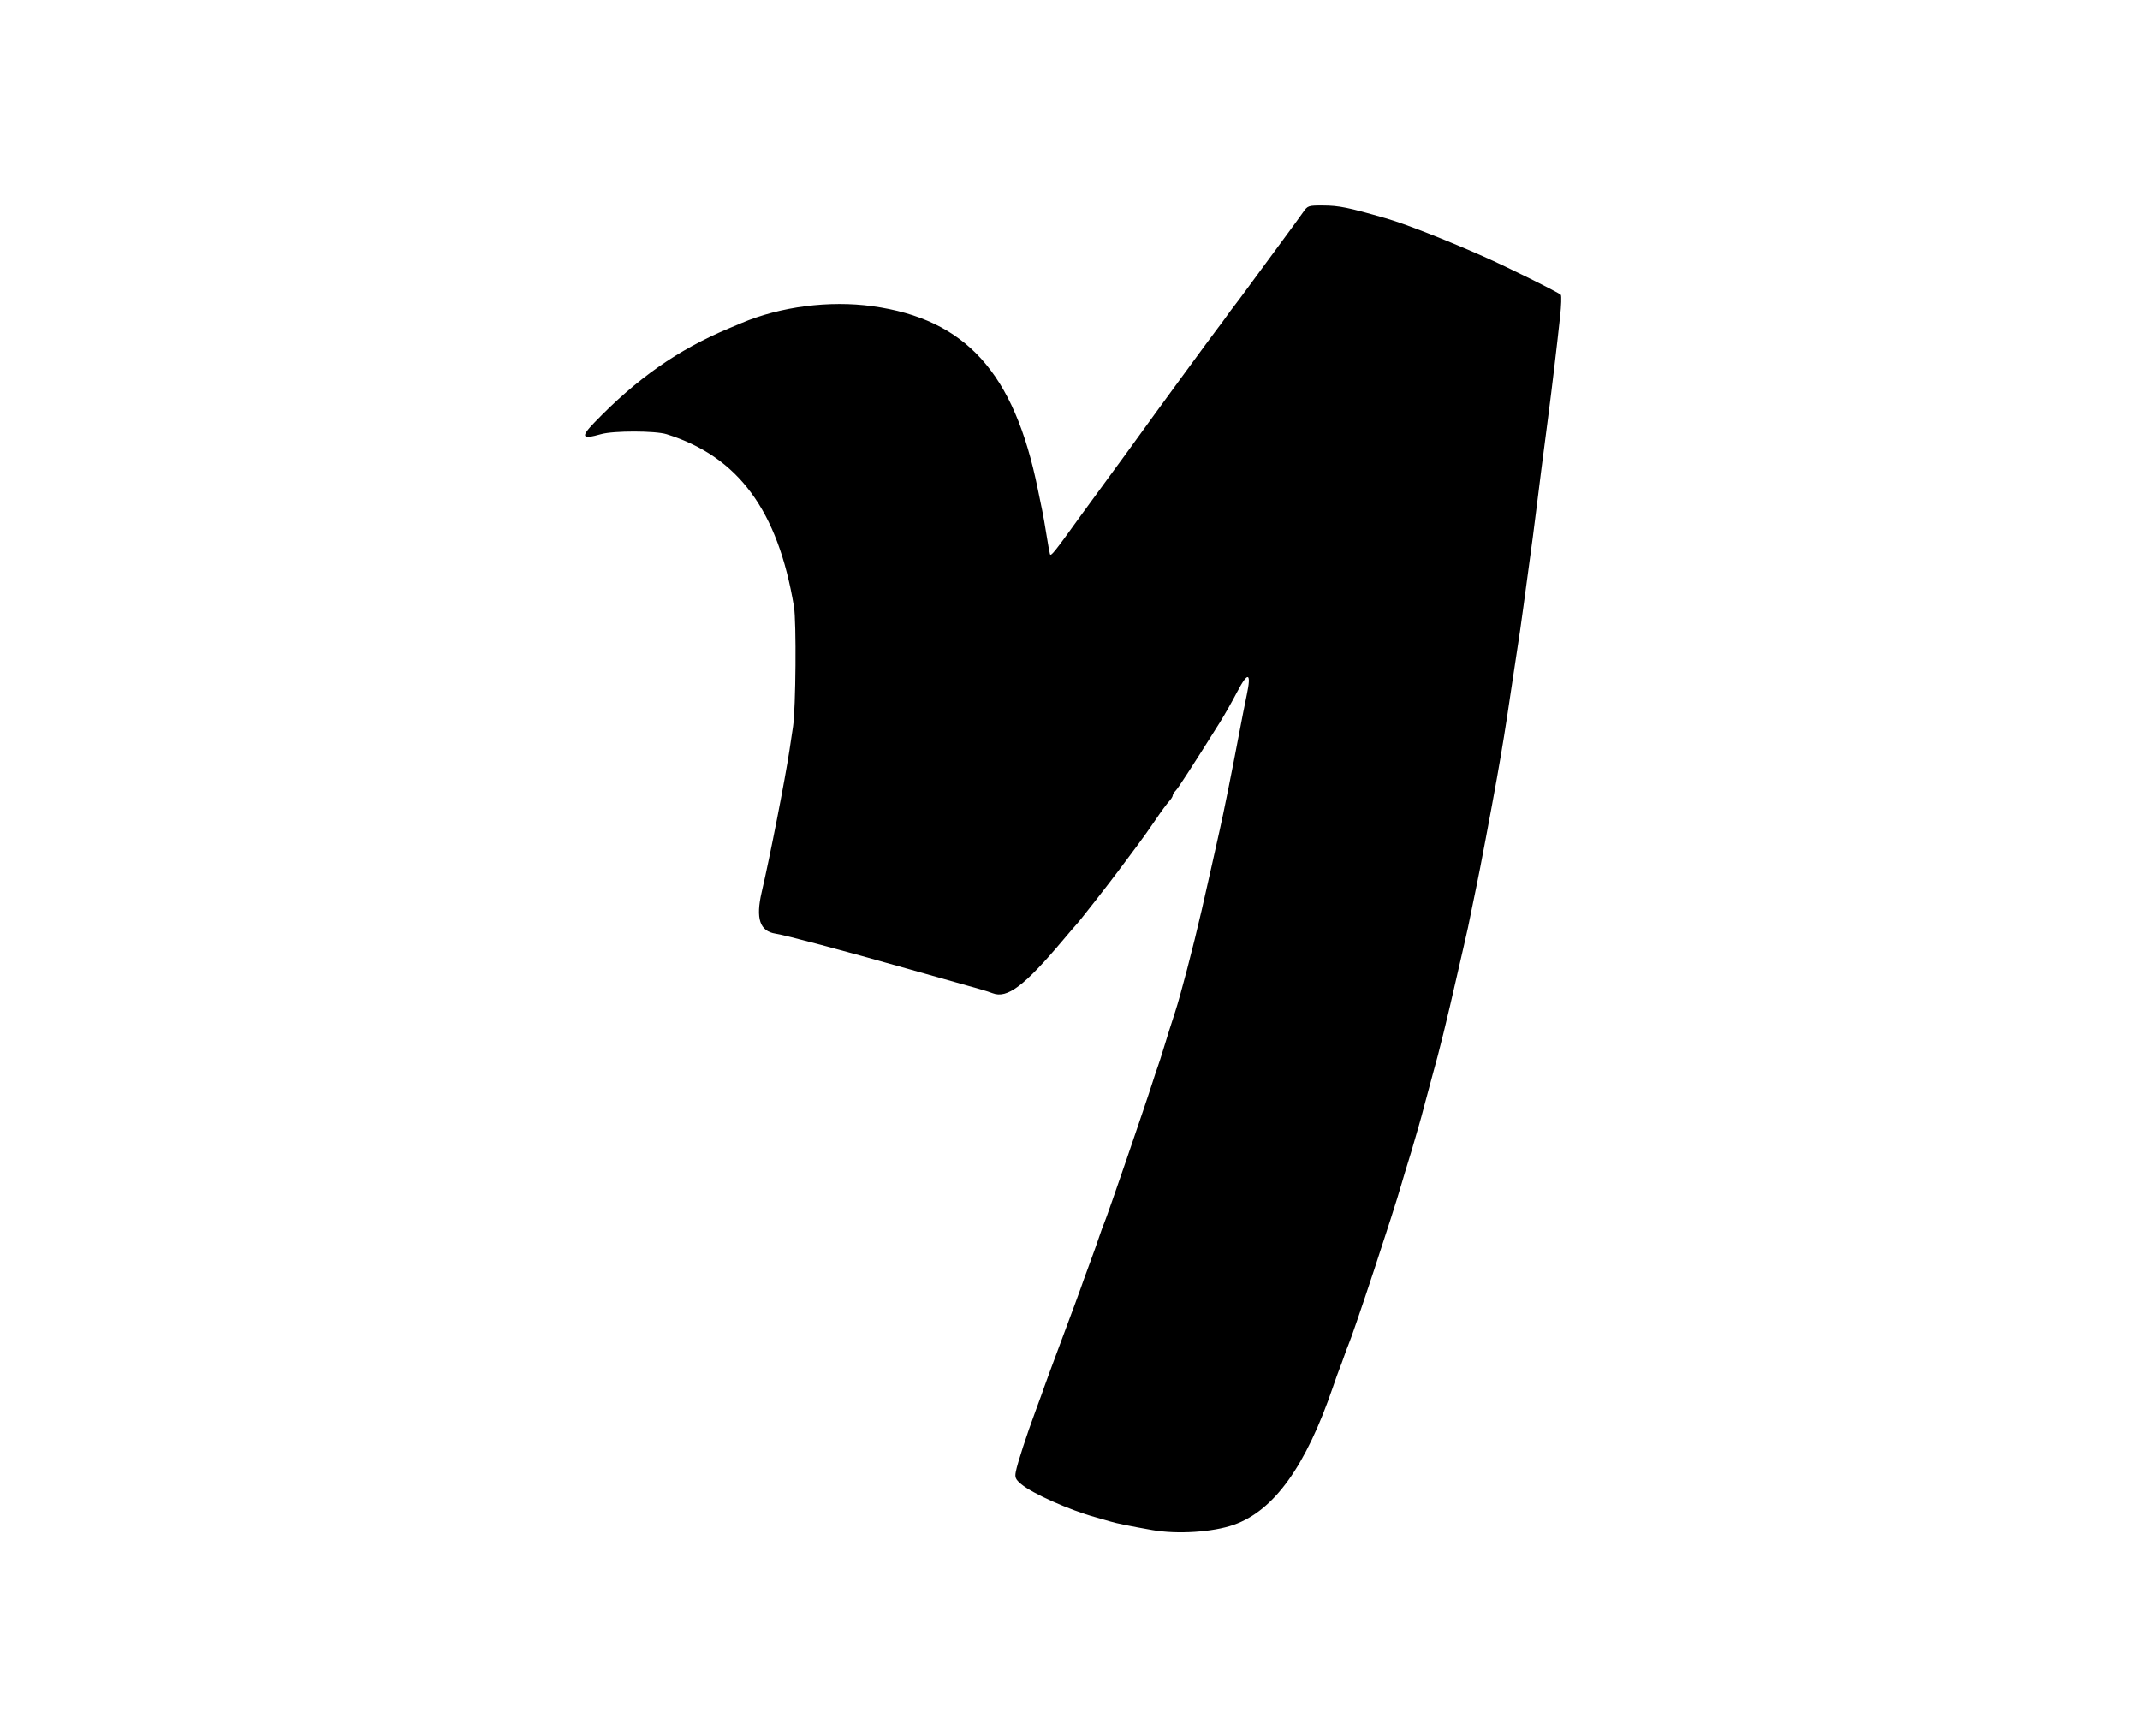
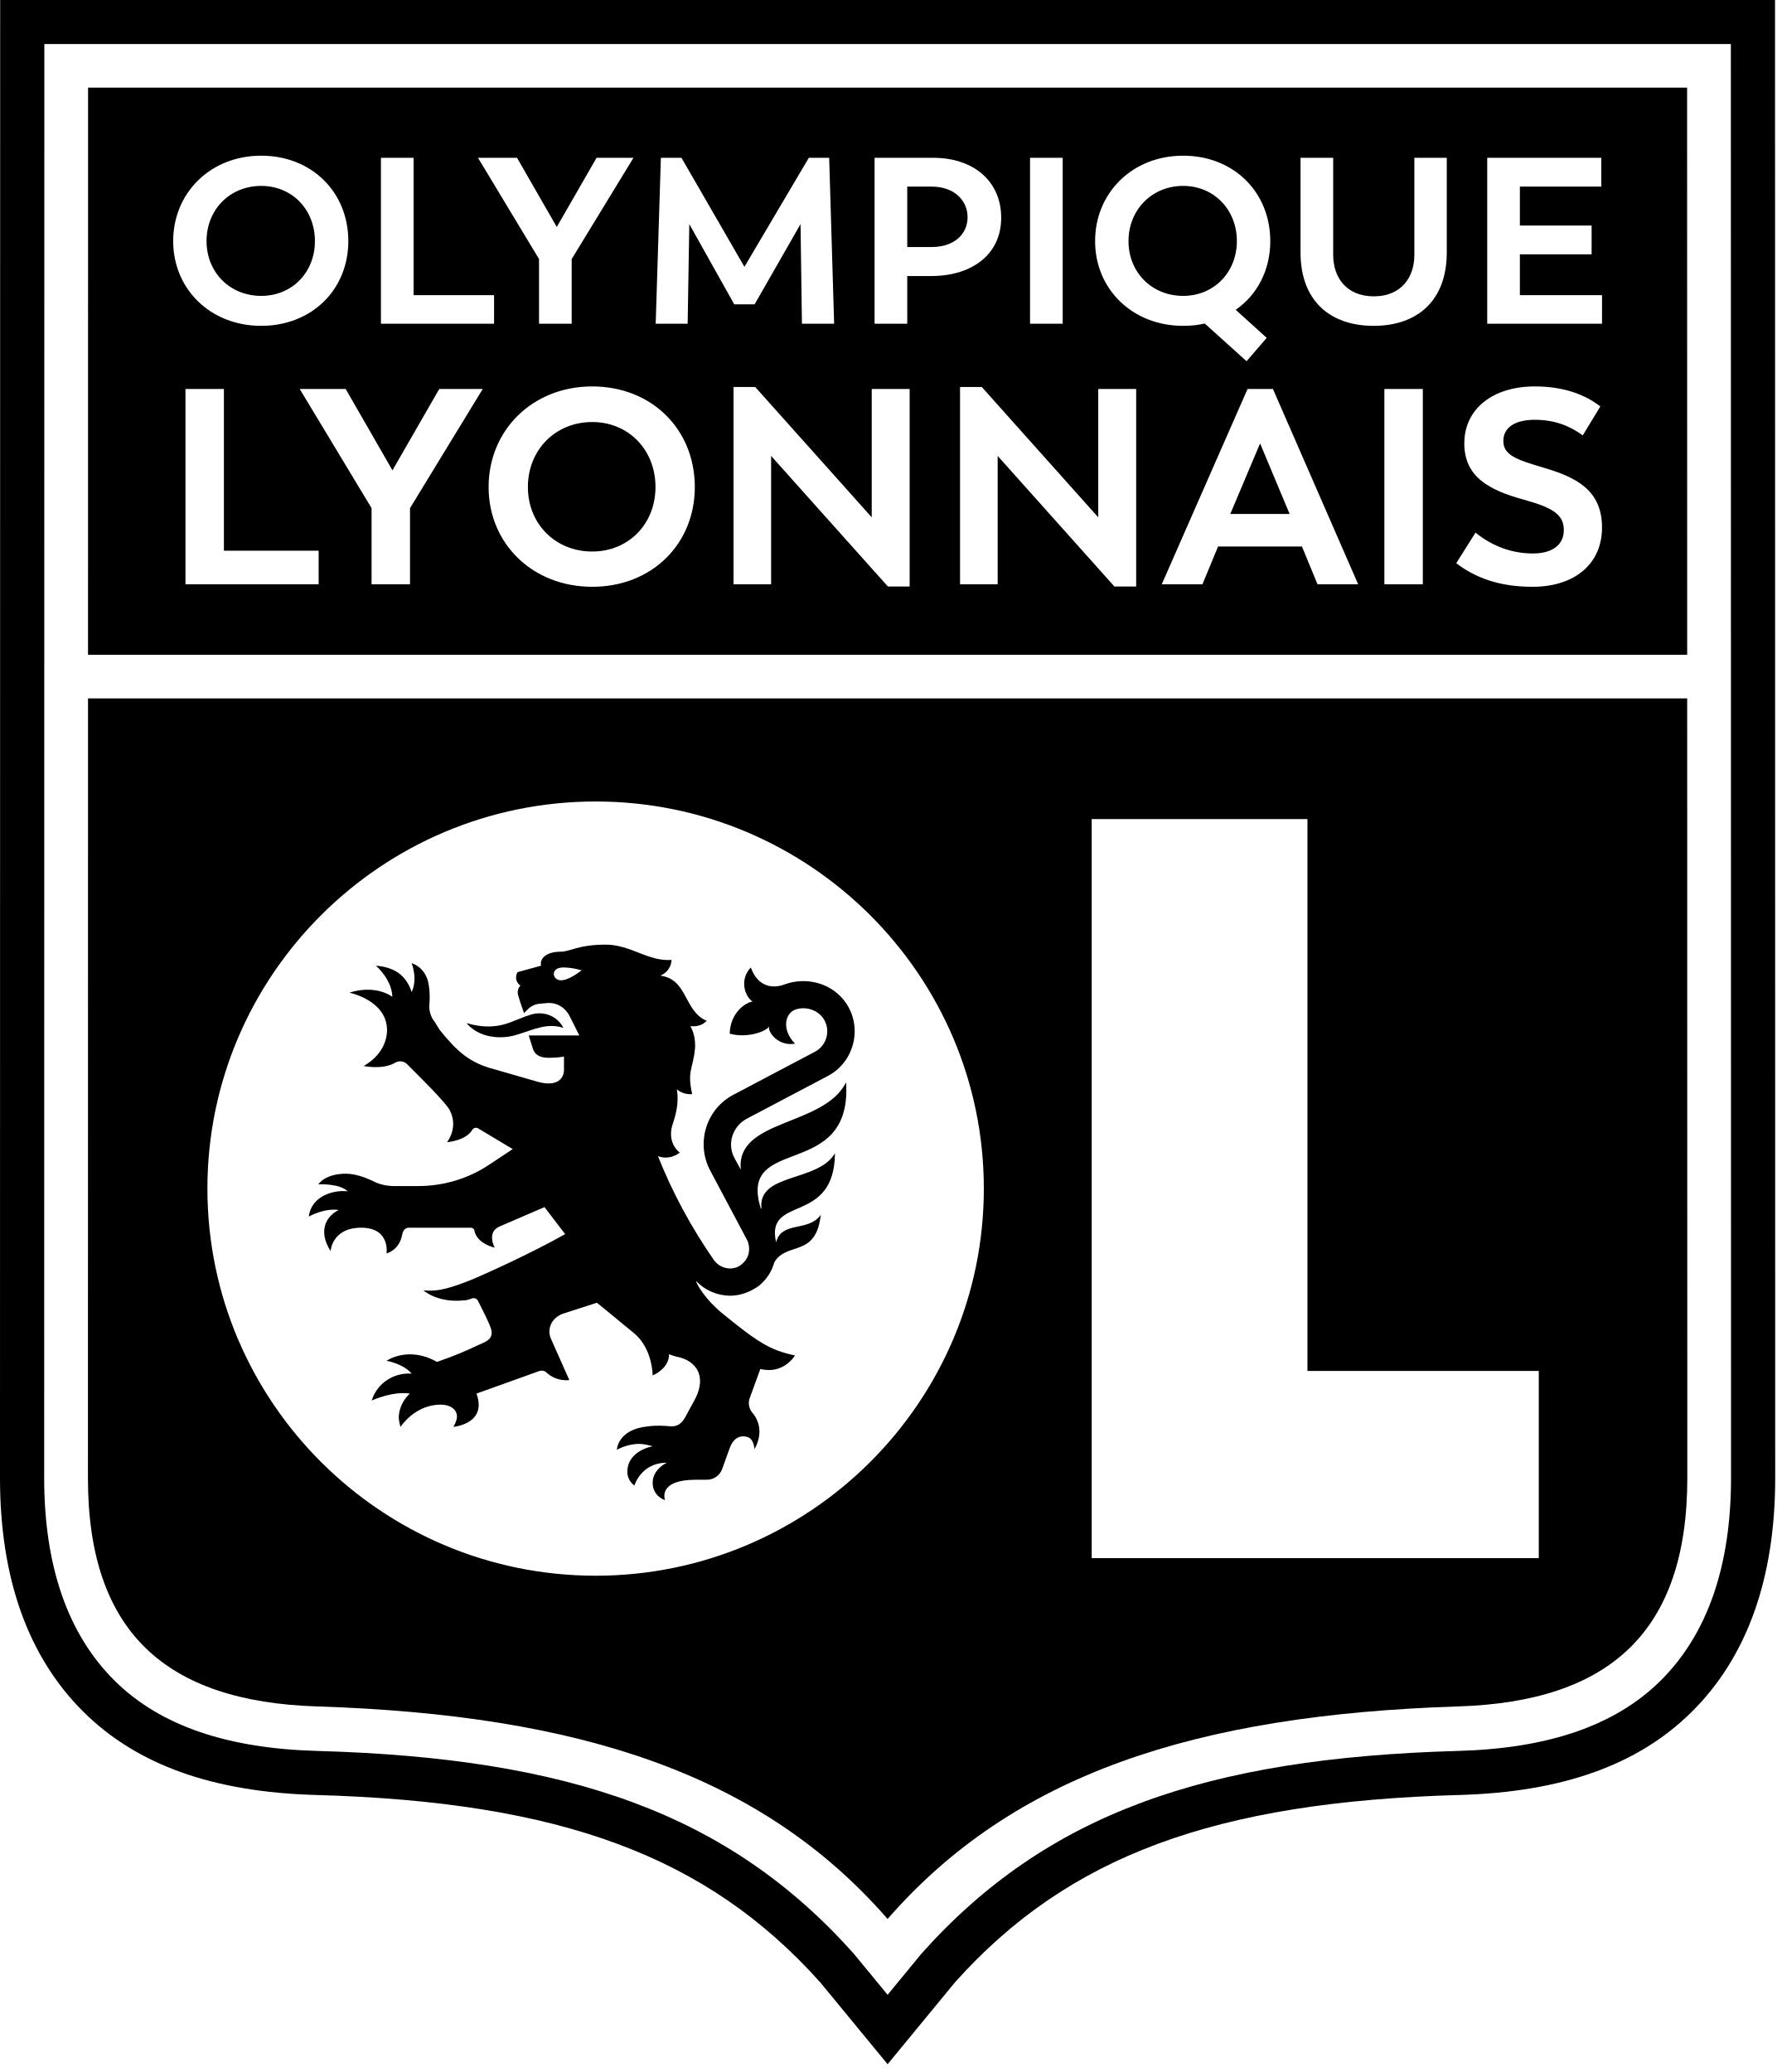
- <svg xmlns="http://www.w3.org/2000/svg" width="1000" height="811" viewBox="0 0 1000 811" version="1.1">
-   <path d="M 608.879 99.250 C 607.638 101.037, 602.964 107.450, 598.492 113.500 C 594.021 119.550, 587.566 128.325, 584.146 133 C 580.727 137.675, 577.377 142.175, 576.701 143 C 576.025 143.825, 574.359 146.075, 573 148 C 571.641 149.925, 569.981 152.175, 569.311 153 C 567.786 154.879, 537.283 196.563, 531.991 204 C 529.838 207.025, 523.772 215.350, 518.509 222.500 C 513.247 229.650, 507.163 237.975, 504.990 241 C 492.650 258.178, 491.024 260.205, 490.630 258.899 C 490.398 258.129, 489.677 254.125, 489.027 250 C 488.378 245.875, 487.468 240.700, 487.005 238.500 C 486.541 236.300, 485.614 231.800, 484.943 228.500 C 473.894 174.121, 451.279 149.120, 407.678 143.083 C 387.605 140.304, 364.652 143.255, 346.500 150.948 C 345.400 151.415, 342.700 152.553, 340.500 153.478 C 316.649 163.509, 297.692 176.800, 277.715 197.500 C 271.190 204.261, 271.882 205.430, 280.897 202.871 C 286.712 201.220, 306.181 201.238, 311.500 202.900 C 344.952 213.351, 363.499 238.469, 371.015 283.500 C 372.186 290.513, 371.870 330.978, 370.578 339.500 C 370.245 341.700, 369.498 346.650, 368.918 350.500 C 366.836 364.337, 359.856 400.002, 355.934 416.847 C 353.050 429.236, 355.042 435.167, 362.464 436.291 C 367.103 436.994, 393.382 443.986, 425 452.930 C 440.675 457.364, 455.300 461.490, 457.500 462.100 C 459.700 462.710, 462.534 463.611, 463.797 464.104 C 470.673 466.786, 478.670 460.735, 496.974 439 C 499.984 435.425, 502.688 432.275, 502.981 432 C 503.995 431.049, 518.530 412.478, 522.940 406.500 C 525.374 403.200, 529.231 398.025, 531.512 395 C 533.793 391.975, 537.626 386.575, 540.031 383 C 542.435 379.425, 545.212 375.628, 546.201 374.561 C 547.191 373.495, 548 372.226, 548 371.740 C 548 371.254, 548.609 370.248, 549.354 369.503 C 550.538 368.319, 556.570 359.002, 570.073 337.500 C 572.145 334.200, 575.774 327.793, 578.137 323.262 C 583.181 313.591, 584.849 314.130, 582.599 324.702 C 581.804 328.441, 580.177 336.675, 578.983 343 C 575.889 359.398, 571.557 380.933, 569.982 387.750 C 568.951 392.213, 567.627 398.133, 566.070 405.250 C 565.123 409.577, 564.335 413.058, 561.484 425.500 C 557.692 442.045, 551.665 465.131, 549.083 473 C 547.549 477.675, 545.274 484.875, 544.028 489 C 542.782 493.125, 541.414 497.400, 540.990 498.500 C 540.565 499.600, 539.512 502.750, 538.649 505.500 C 535.430 515.760, 517.322 568.504, 515.990 571.500 C 515.501 572.600, 514.433 575.525, 513.616 578 C 512.800 580.475, 510.712 586.325, 508.977 591 C 507.241 595.675, 505.452 600.625, 505 602 C 504.548 603.375, 500.723 613.725, 496.500 625 C 492.277 636.275, 488.452 646.625, 488 648 C 487.548 649.375, 485.755 654.325, 484.016 659 C 479.789 670.360, 475.428 683.763, 474.681 687.692 C 474.163 690.412, 474.533 691.271, 477.186 693.503 C 482.419 697.906, 499.851 705.665, 512 708.998 C 514.475 709.676, 517.625 710.582, 519 711.009 C 521.567 711.807, 528.003 713.114, 538.417 714.955 C 550.128 717.024, 566.657 715.965, 576.500 712.515 C 595.304 705.925, 610.233 685.174, 622.914 648 C 624.133 644.425, 625.506 640.600, 625.965 639.500 C 626.423 638.400, 627.339 635.925, 628 634 C 628.661 632.075, 629.586 629.600, 630.056 628.500 C 632.751 622.193, 651.230 566.236, 654.990 553 C 655.693 550.525, 657.047 546.025, 658 543 C 658.953 539.975, 660.295 535.475, 660.982 533 C 661.669 530.525, 662.584 527.375, 663.015 526 C 663.446 524.625, 664.792 519.675, 666.007 515 C 667.222 510.325, 668.794 504.475, 669.500 502 C 672.428 491.742, 676.274 476.074, 681.038 455 C 682.219 449.775, 683.565 443.925, 684.030 442 C 685.298 436.740, 686.703 430.192, 688 423.500 C 688.639 420.200, 689.566 415.700, 690.059 413.500 C 691.070 408.993, 697.078 377.205, 699.509 363.500 C 702.031 349.285, 703.720 338.826, 705.889 324 C 706.412 320.425, 707.362 314.125, 708 310 C 709.895 297.750, 711.037 289.920, 712.011 282.500 C 712.517 278.650, 713.368 272.350, 713.901 268.500 C 715.575 256.427, 717.111 244.761, 717.982 237.500 C 718.912 229.750, 721.228 211.622, 723.541 194 C 725.146 181.767, 727.470 162.201, 729.045 147.657 C 729.572 142.793, 729.717 138.352, 729.368 137.787 C 728.829 136.915, 704.036 124.616, 693 119.747 C 674.922 111.770, 656.317 104.503, 647.500 101.973 C 629.956 96.940, 625.689 96.072, 618.318 96.036 C 611.329 96.001, 611.076 96.087, 608.879 99.250" stroke="none" fill="black" fill-rule="evenodd" />
+ <svg xmlns="http://www.w3.org/2000/svg" width="43" height="50" viewBox="0 0 43 50" fill="none">
+   <path d="M42.832 0H0.004L0 35.668C0 38.088 0.679 39.988 2.018 41.313C3.308 42.59 5.139 43.245 7.618 43.315C13.535 43.48 17.064 44.79 19.792 47.836L21.418 49.812L23.044 47.836C25.771 44.79 29.301 43.48 35.219 43.315C37.697 43.245 39.529 42.59 40.818 41.313C42.157 39.988 42.836 38.088 42.836 35.668L42.832 0ZM40.068 40.559C38.947 41.669 37.304 42.193 35.188 42.252C29.09 42.422 25.247 43.77 22.234 47.145L21.418 48.137L20.602 47.145C17.589 43.77 13.746 42.422 7.647 42.252C5.532 42.193 3.889 41.669 2.768 40.559C1.638 39.441 1.066 37.795 1.066 35.668L1.07 1.062H41.766L41.77 35.668C41.77 37.795 41.198 39.44 40.068 40.559Z" fill="black" />
+   <path d="M14.291 10.184C13.397 10.184 12.738 10.861 12.738 11.753C12.738 12.638 13.397 13.309 14.291 13.309C15.165 13.309 15.817 12.645 15.817 11.753C15.817 10.854 15.165 10.184 14.291 10.184ZM22.48 4.503H21.892V5.961H22.48C23.04 5.961 23.348 5.636 23.348 5.243C23.348 4.838 23.028 4.503 22.48 4.503ZM29.687 12.403H31.119L30.406 10.7L29.687 12.403ZM6.303 7.14C7.046 7.14 7.599 6.576 7.599 5.818C7.599 5.055 7.046 4.486 6.303 4.486C5.544 4.486 4.984 5.061 4.984 5.818C4.984 6.57 5.544 7.14 6.303 7.14ZM28.55 7.14C29.293 7.14 29.846 6.57 29.846 5.818C29.846 5.061 29.293 4.486 28.55 4.486C27.791 4.486 27.231 5.067 27.231 5.818C27.231 6.57 27.791 7.14 28.55 7.14Z" fill="black" />
+   <path d="M40.71 2.115H2.125L2.124 15.801H40.712L40.71 2.115ZM28.55 3.757C29.767 3.757 30.652 4.634 30.652 5.818C30.652 6.519 30.337 7.117 29.818 7.476L30.566 8.153L30.08 8.717L29.07 7.806C28.904 7.846 28.733 7.863 28.55 7.863C27.322 7.863 26.425 6.975 26.425 5.818C26.425 4.656 27.322 3.757 28.55 3.757ZM24.855 3.808H25.643V7.812H24.855V3.808ZM15.947 3.808H16.444L17.963 6.439L19.517 3.808H20.008L20.128 7.812H19.351L19.317 5.408L18.209 7.344H17.718L16.633 5.408L16.593 7.812H15.822L15.947 3.808ZM12.476 3.808L13.435 5.477L14.395 3.808H15.286L13.795 6.251V7.812H13.007V6.251L11.534 3.808H12.476ZM9.192 3.808H9.98V7.122H11.922V7.812H9.192V3.808ZM6.303 3.757C7.52 3.757 8.405 4.634 8.405 5.818C8.405 6.992 7.52 7.863 6.303 7.863C5.076 7.863 4.179 6.975 4.179 5.818C4.179 4.656 5.076 3.757 6.303 3.757ZM7.689 14.1H4.475V9.386H5.403V13.289H7.689V14.1ZM9.894 12.262V14.1H8.966V12.262L7.232 9.386H8.341L9.47 11.35L10.6 9.386H11.649L9.894 12.262ZM14.291 14.16C12.846 14.16 11.79 13.114 11.79 11.753C11.79 10.385 12.846 9.325 14.291 9.325C15.724 9.325 16.766 10.358 16.766 11.753C16.766 13.134 15.724 14.16 14.291 14.16ZM21.95 14.153H21.425L18.607 11.002V14.1H17.7V9.339H18.224L21.035 12.484V9.386H21.95V14.153ZM21.892 6.661V7.812H21.104V3.808H22.52C23.491 3.808 24.159 4.372 24.159 5.255C24.159 6.12 23.48 6.655 22.486 6.661H21.892ZM27.416 14.153H26.891L24.074 11.002V14.1H23.166V9.339H23.691L26.501 12.484V9.386H27.416V14.153ZM31.792 14.1L31.416 13.188H29.392L29.015 14.1H28.033L30.104 9.386H30.716L32.773 14.1L31.792 14.1ZM34.333 14.1H33.405V9.386H34.333V14.1ZM34.911 6.092C34.911 7.248 34.209 7.863 33.146 7.863C32.084 7.863 31.382 7.248 31.382 6.092V3.808H32.17V6.154C32.17 6.695 32.49 7.151 33.152 7.151C33.809 7.151 34.129 6.695 34.129 6.154V3.808H34.911V6.092ZM36.982 14.16C36.195 14.16 35.611 13.952 35.14 13.59L35.604 12.853C36.028 13.195 36.498 13.356 36.996 13.356C37.419 13.356 37.735 13.174 37.735 12.792C37.735 12.416 37.467 12.249 36.761 12.055C35.96 11.833 35.334 11.525 35.334 10.7C35.334 9.868 36.02 9.325 37.036 9.325C37.729 9.325 38.246 9.52 38.616 9.808L38.192 10.506C37.87 10.271 37.507 10.13 37.029 10.13C36.599 10.13 36.276 10.291 36.276 10.64C36.276 10.982 36.586 11.089 37.238 11.283C38.038 11.518 38.657 11.827 38.657 12.732C38.657 13.611 37.991 14.16 36.982 14.16ZM38.657 7.812H35.887V3.808H38.64V4.503H36.675V5.442H38.406V6.137H36.675V7.122H38.657V7.812Z" fill="black" />
+   <path d="M40.712 16.854H2.124L2.122 35.668C2.122 39.371 3.99 41.063 7.647 41.178C14.016 41.383 18.381 42.822 21.418 46.307C24.456 42.822 28.82 41.383 35.189 41.178C38.846 41.063 40.715 39.371 40.715 35.668L40.712 16.854ZM14.373 38.024C9.207 38.024 5.005 33.833 5.005 28.683C5.005 23.532 9.207 19.341 14.373 19.341C19.538 19.341 23.74 23.532 23.74 28.683C23.74 33.833 19.538 38.024 14.373 38.024ZM37.131 37.6H26.343V19.765H31.549V33.083H37.131V37.6Z" fill="black" />
+   <path d="M12.501 24.96C12.886 24.843 13.213 24.676 13.594 24.805C13.454 24.521 13.127 24.393 12.828 24.479C12.672 24.521 12.532 24.591 12.404 24.634C12.018 24.805 11.653 24.805 11.256 24.688C11.552 25.045 12.092 25.099 12.501 24.96Z" fill="black" />
+   <path d="M20.416 26.119C19.875 27.194 17.748 26.996 17.876 28.226L17.721 27.942C17.538 27.601 17.678 27.178 18.02 26.996L19.977 25.964C20.599 25.638 20.828 24.816 20.416 24.207C20.089 23.726 19.463 23.559 18.926 23.757C18.926 23.757 18.358 24.009 18.117 23.346C17.833 23.645 17.977 24.052 18.16 24.168C17.977 24.195 17.62 24.448 17.608 24.944C18.02 25.057 18.471 24.901 18.557 24.773C18.53 24.928 18.798 25.255 19.183 25.185C18.856 24.843 18.942 24.463 19.183 24.366C19.409 24.281 19.692 24.351 19.848 24.549C20.062 24.831 19.961 25.227 19.661 25.382L17.705 26.414C17.04 26.755 16.783 27.59 17.141 28.253L18.02 29.909C18.117 30.091 18.09 30.332 17.934 30.475C17.736 30.685 17.394 30.642 17.223 30.402C16.686 29.626 16.231 28.792 15.877 27.9C16.176 28.012 16.402 27.814 16.402 27.814C16.402 27.814 16.06 27.574 16.247 27.081C16.344 26.783 16.375 26.527 16.332 26.286C16.418 26.36 16.546 26.414 16.702 26.403C16.573 25.821 16.729 25.794 16.772 25.285C16.783 25.057 16.729 24.886 16.659 24.762C16.783 24.773 16.927 24.762 17.055 24.634C16.499 24.405 16.601 23.629 15.935 23.544C16.188 23.431 16.204 23.206 16.204 23.164C15.636 23.206 15.223 22.795 14.613 22.795C13.948 22.795 13.765 22.966 13.524 22.966C13.181 22.966 13.014 23.133 13.057 23.303L12.489 23.459C12.403 23.614 12.489 23.741 12.559 23.784C12.559 23.784 12.462 23.87 12.501 24.009C12.544 24.168 12.645 24.448 12.645 24.448L12.758 24.335C12.816 24.281 12.898 24.238 12.999 24.223L13.181 24.207C13.411 24.18 13.621 24.292 13.738 24.506L13.979 24.987H12.758C12.758 24.987 12.843 25.254 12.87 25.34C12.929 25.468 13.042 25.526 13.255 25.526C13.481 25.526 13.609 25.495 13.609 25.495V25.821C13.609 26.003 13.466 26.243 12.972 26.104L11.937 25.805C11.326 25.65 11.027 25.367 10.614 24.859L10.49 24.661C10.389 24.533 10.346 24.378 10.362 24.223C10.373 24.095 10.373 23.928 10.346 23.769C10.292 23.389 10.008 23.261 9.934 23.245C9.949 23.288 10.078 23.629 9.934 23.94C9.821 23.602 9.595 23.346 9.07 23.303C9.07 23.303 9.455 23.629 9.467 24.052C9 23.741 8.432 23.955 8.432 23.955C8.432 23.955 9.339 24.137 9.339 24.859C9.339 25.127 9.199 25.483 8.775 25.724C8.775 25.724 9.226 25.821 9.525 25.65C9.611 25.596 9.724 25.596 9.809 25.666C10.105 25.964 10.758 26.6 10.856 26.798C11.069 27.221 10.786 27.562 10.786 27.562C10.786 27.562 11.241 27.531 11.396 27.264C11.423 27.221 11.482 27.205 11.524 27.221L12.372 27.729L11.793 28.113C11.283 28.451 10.688 28.621 10.089 28.621H9.51C9.327 28.621 9.14 28.579 8.985 28.493C8.829 28.423 8.588 28.323 8.347 28.323C7.837 28.323 7.682 28.579 7.682 28.579C7.682 28.579 8.191 28.551 8.39 28.749C8.078 28.707 7.511 28.846 7.452 29.358C7.452 29.358 7.822 29.145 8.176 29.199C7.923 29.316 7.639 29.653 7.977 30.192C7.977 30.192 8.008 29.626 8.716 29.626C9.424 29.626 9.327 30.246 9.327 30.246C9.327 30.246 9.638 30.177 9.708 29.781C9.724 29.696 9.778 29.626 9.864 29.626H11.353C11.412 29.626 11.45 29.668 11.45 29.711C11.524 30.021 11.937 30.107 11.937 30.107C11.937 30.107 11.735 29.738 12.05 29.599L13.139 29.129L13.637 29.781C12.816 30.246 11.653 30.77 11.338 30.898C10.688 31.154 10.502 31.154 10.218 31.139C10.218 31.139 10.56 31.449 11.198 31.379C11.256 31.379 11.311 31.363 11.38 31.336C11.439 31.309 11.509 31.336 11.536 31.395C11.637 31.592 11.793 31.903 11.836 32.031C11.937 32.298 11.75 32.368 11.552 32.453C11.283 32.581 10.999 32.709 10.544 32.865C9.852 32.469 9.327 32.838 9.327 32.838C9.327 32.838 9.735 32.907 9.934 33.148C9.537 33.117 9.113 33.346 8.969 33.795C9.07 33.753 9.51 33.571 9.891 33.629C9.778 33.726 9.622 33.939 9.622 34.222C9.638 34.362 9.665 34.432 9.665 34.432C9.665 34.432 10.008 33.896 10.63 33.896C10.898 33.896 11.027 34.036 11.027 34.18C11.027 34.292 10.941 34.432 10.941 34.432C10.941 34.432 11.766 34.362 11.497 33.629L12.999 33.09C13.069 33.062 13.154 33.074 13.197 33.132C13.298 33.218 13.481 33.33 13.738 33.303L13.298 32.314C13.181 32.058 13.325 31.775 13.621 31.689L14.403 31.437C14.403 31.437 14.613 31.604 15.297 32.17C15.749 32.539 15.749 33.191 15.749 33.191C15.749 33.191 16.145 33.035 16.145 32.678C16.219 32.709 16.305 32.737 16.387 32.752C16.783 32.849 17.055 33.191 16.783 33.741L16.53 34.207C16.429 34.377 16.332 34.42 16.188 34.42C16.032 34.404 15.834 34.393 15.636 34.42C14.901 34.49 14.885 34.986 14.885 34.986C14.885 34.986 15.126 34.843 15.422 34.843C15.539 34.843 15.651 34.874 15.749 34.901C15.749 34.901 15.138 34.998 15.138 35.522C15.138 35.735 15.309 35.848 15.309 35.848C15.309 35.848 15.465 35.297 16.091 35.297C16.091 35.297 15.749 35.452 15.749 35.778C15.749 36.115 16.048 36.2 16.048 36.2C16.048 36.2 15.85 35.708 16.799 35.708H17.055C17.223 35.708 17.367 35.607 17.425 35.452L17.608 34.944C17.721 34.645 17.907 34.645 18.02 34.672C18.203 34.715 18.203 34.971 18.203 34.971C18.203 34.971 18.514 34.505 18.145 34.079C18.075 33.993 18.047 33.854 18.09 33.741L18.347 33.035C18.911 33.175 19.183 32.709 19.183 32.709C18.584 32.581 18.288 32.395 17.425 31.689C17.04 31.379 16.799 30.983 16.799 30.913C16.904 31.025 17.032 31.114 17.173 31.174C17.314 31.235 17.466 31.267 17.619 31.267C17.86 31.267 18.102 31.181 18.316 31.026C18.503 30.871 18.627 30.673 18.685 30.46C18.985 29.952 19.692 30.359 19.805 29.316C19.506 29.738 18.856 29.455 18.728 29.979C18.46 28.819 20.132 29.583 20.148 27.83C19.735 28.536 18.273 28.295 18.374 29.172L18.358 29.16C17.79 27.349 20.572 28.52 20.416 26.119ZM13.536 23.656C13.325 23.656 13.267 23.346 13.594 23.346C13.823 23.346 14.033 23.416 14.033 23.416C14.033 23.416 13.738 23.656 13.536 23.656Z" fill="black" />
</svg>
